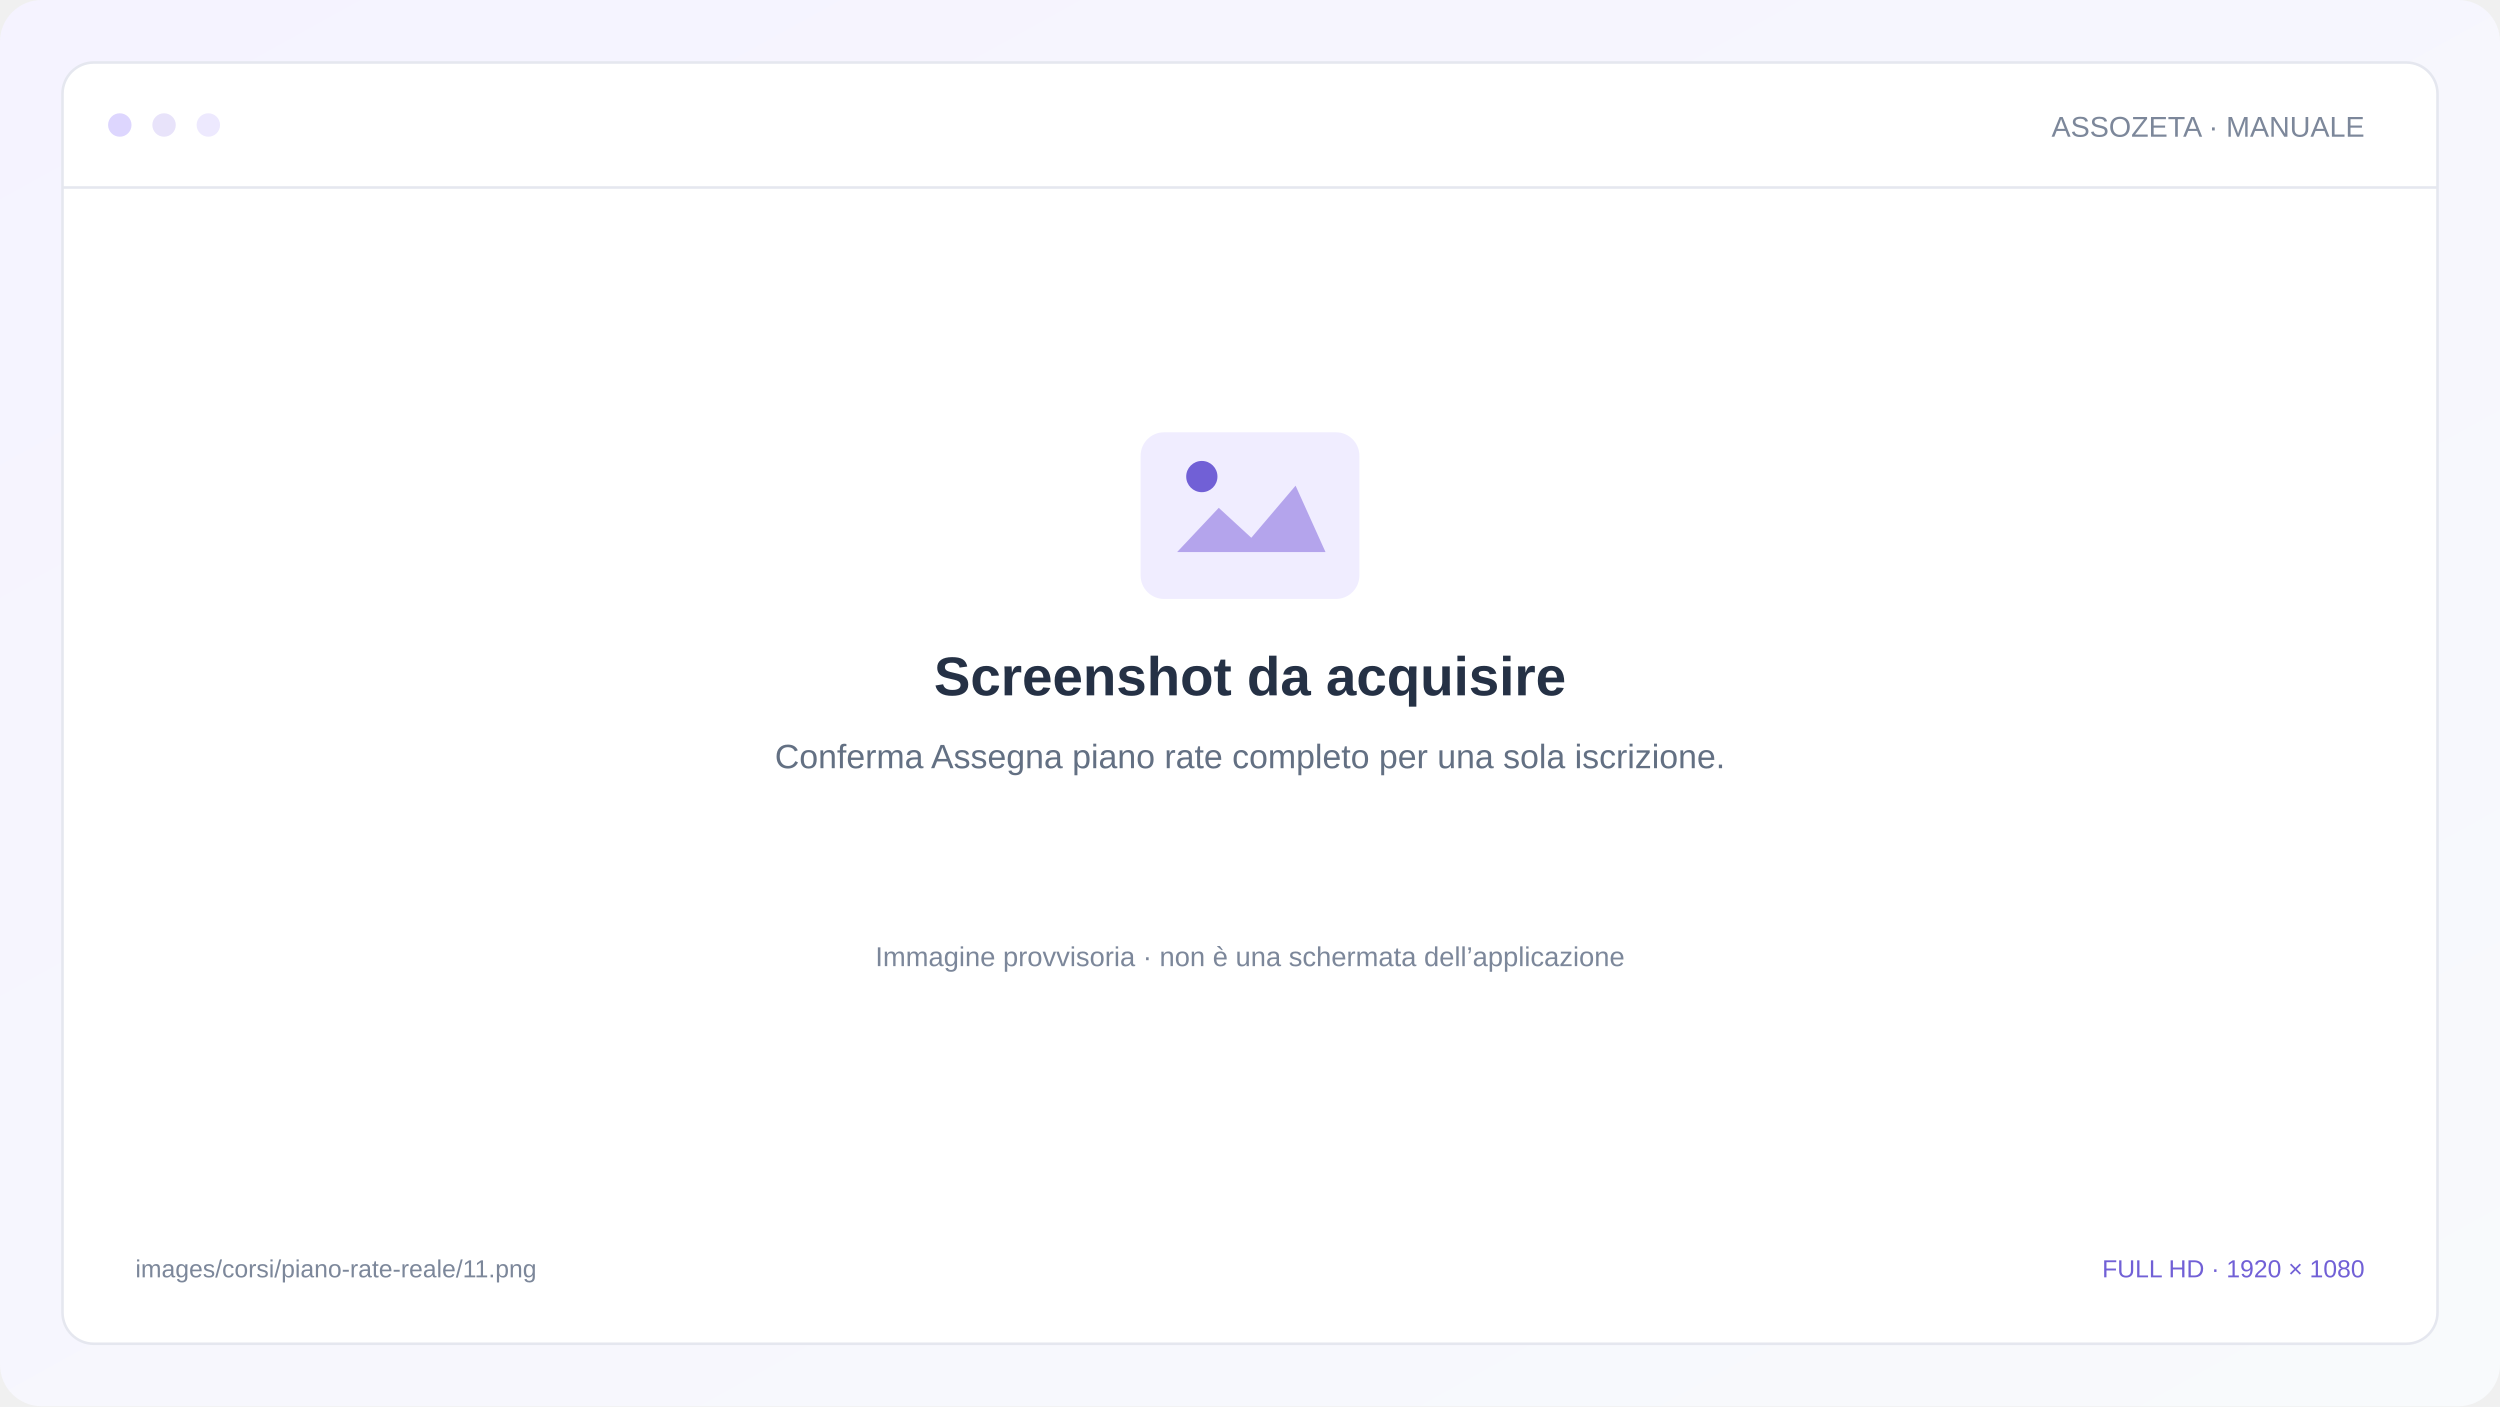
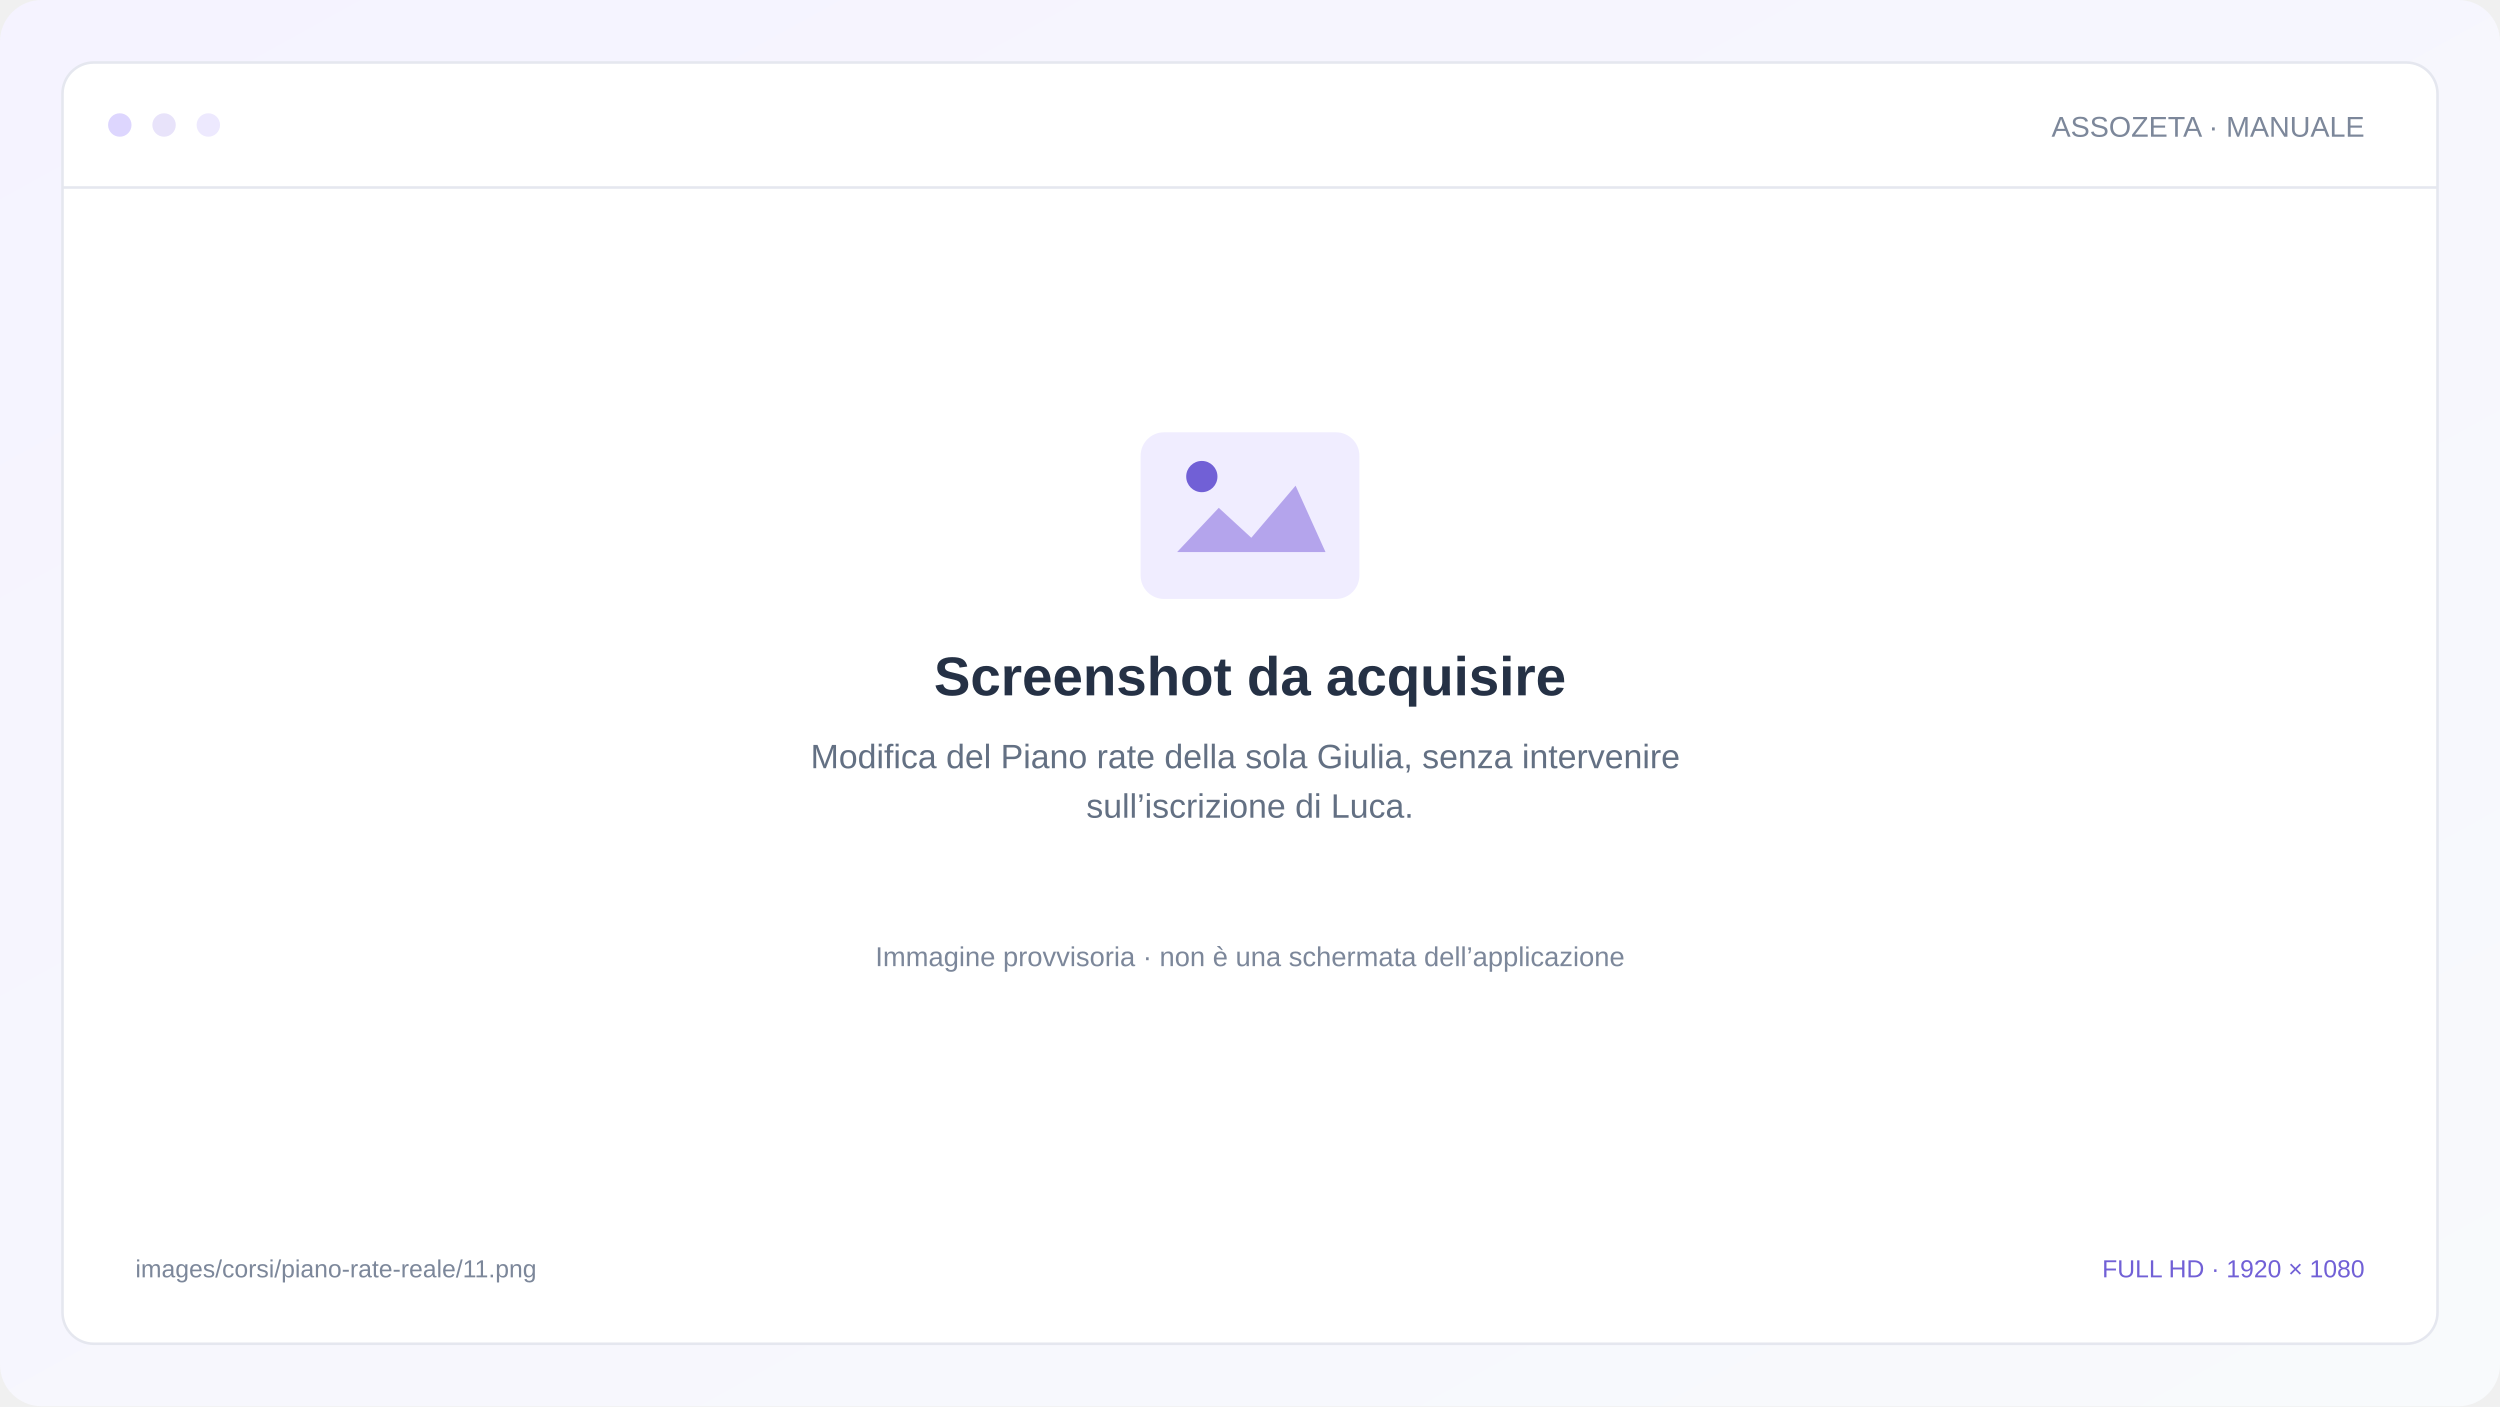
<svg xmlns="http://www.w3.org/2000/svg" width="1920" height="1080" viewBox="0 0 1920 1080" data-assozeta-manuale-placeholder="true" role="img" aria-labelledby="title description">
  <defs>
    <linearGradient id="surface" x2="1" y2="1">
      <stop stop-color="#f5f3ff" />
      <stop offset="1" stop-color="#f8fafc" />
    </linearGradient>
  </defs>
  <rect width="1920" height="1080" rx="32" fill="url(#surface)" />
  <rect x="48" y="48" width="1824" height="984" rx="24" fill="#fff" stroke="#e5e7ef" stroke-width="2" />
  <path d="M48 144H1872" stroke="#e5e7ef" stroke-width="2" />
  <circle cx="92" cy="96" r="9" fill="#ddd6fe" />
  <circle cx="126" cy="96" r="9" fill="#e8e3fa" />
  <circle cx="160" cy="96" r="9" fill="#ede9fe" />
  <text x="1816" y="105" text-anchor="end" font-family="Arial, sans-serif" font-size="22" fill="#7c879a">ASSOZETA · MANUALE</text>
  <rect x="876" y="332" width="168" height="128" rx="18" fill="#f0edff" />
  <path d="M904 424l32-34 25 23 34-40 23 51H904z" fill="#b4a4ec" />
  <circle cx="923" cy="366" r="12" fill="#7160d6" />
  <text x="960" y="534" text-anchor="middle" font-family="Arial, sans-serif" font-size="42" font-weight="700" fill="#253145">Screenshot da acquisire</text>
  <text x="960" y="590" text-anchor="middle" font-family="Arial, sans-serif" font-size="26" fill="#637083">
-     <tspan x="960" dy="0">Conferma Assegna piano rate completo per una sola iscrizione.</tspan>
+     <tspan x="960" dy="0">Modifica del Piano rate della sola Giulia, senza intervenire</tspan>
+     <tspan x="960" dy="38">sull’iscrizione di Luca.</tspan>
  </text>
  <text x="960" y="742" text-anchor="middle" font-family="Arial, sans-serif" font-size="21" fill="#7c879a">Immagine provvisoria · non è una schermata dell’applicazione</text>
  <text x="104" y="981" font-family="Arial, sans-serif" font-size="19" fill="#7c879a">images/corsi/piano-rate-reale/11.png</text>
  <text x="1816" y="981" text-anchor="end" font-family="Arial, sans-serif" font-size="19" fill="#7160d6">FULL HD · 1920 × 1080</text>
</svg>
